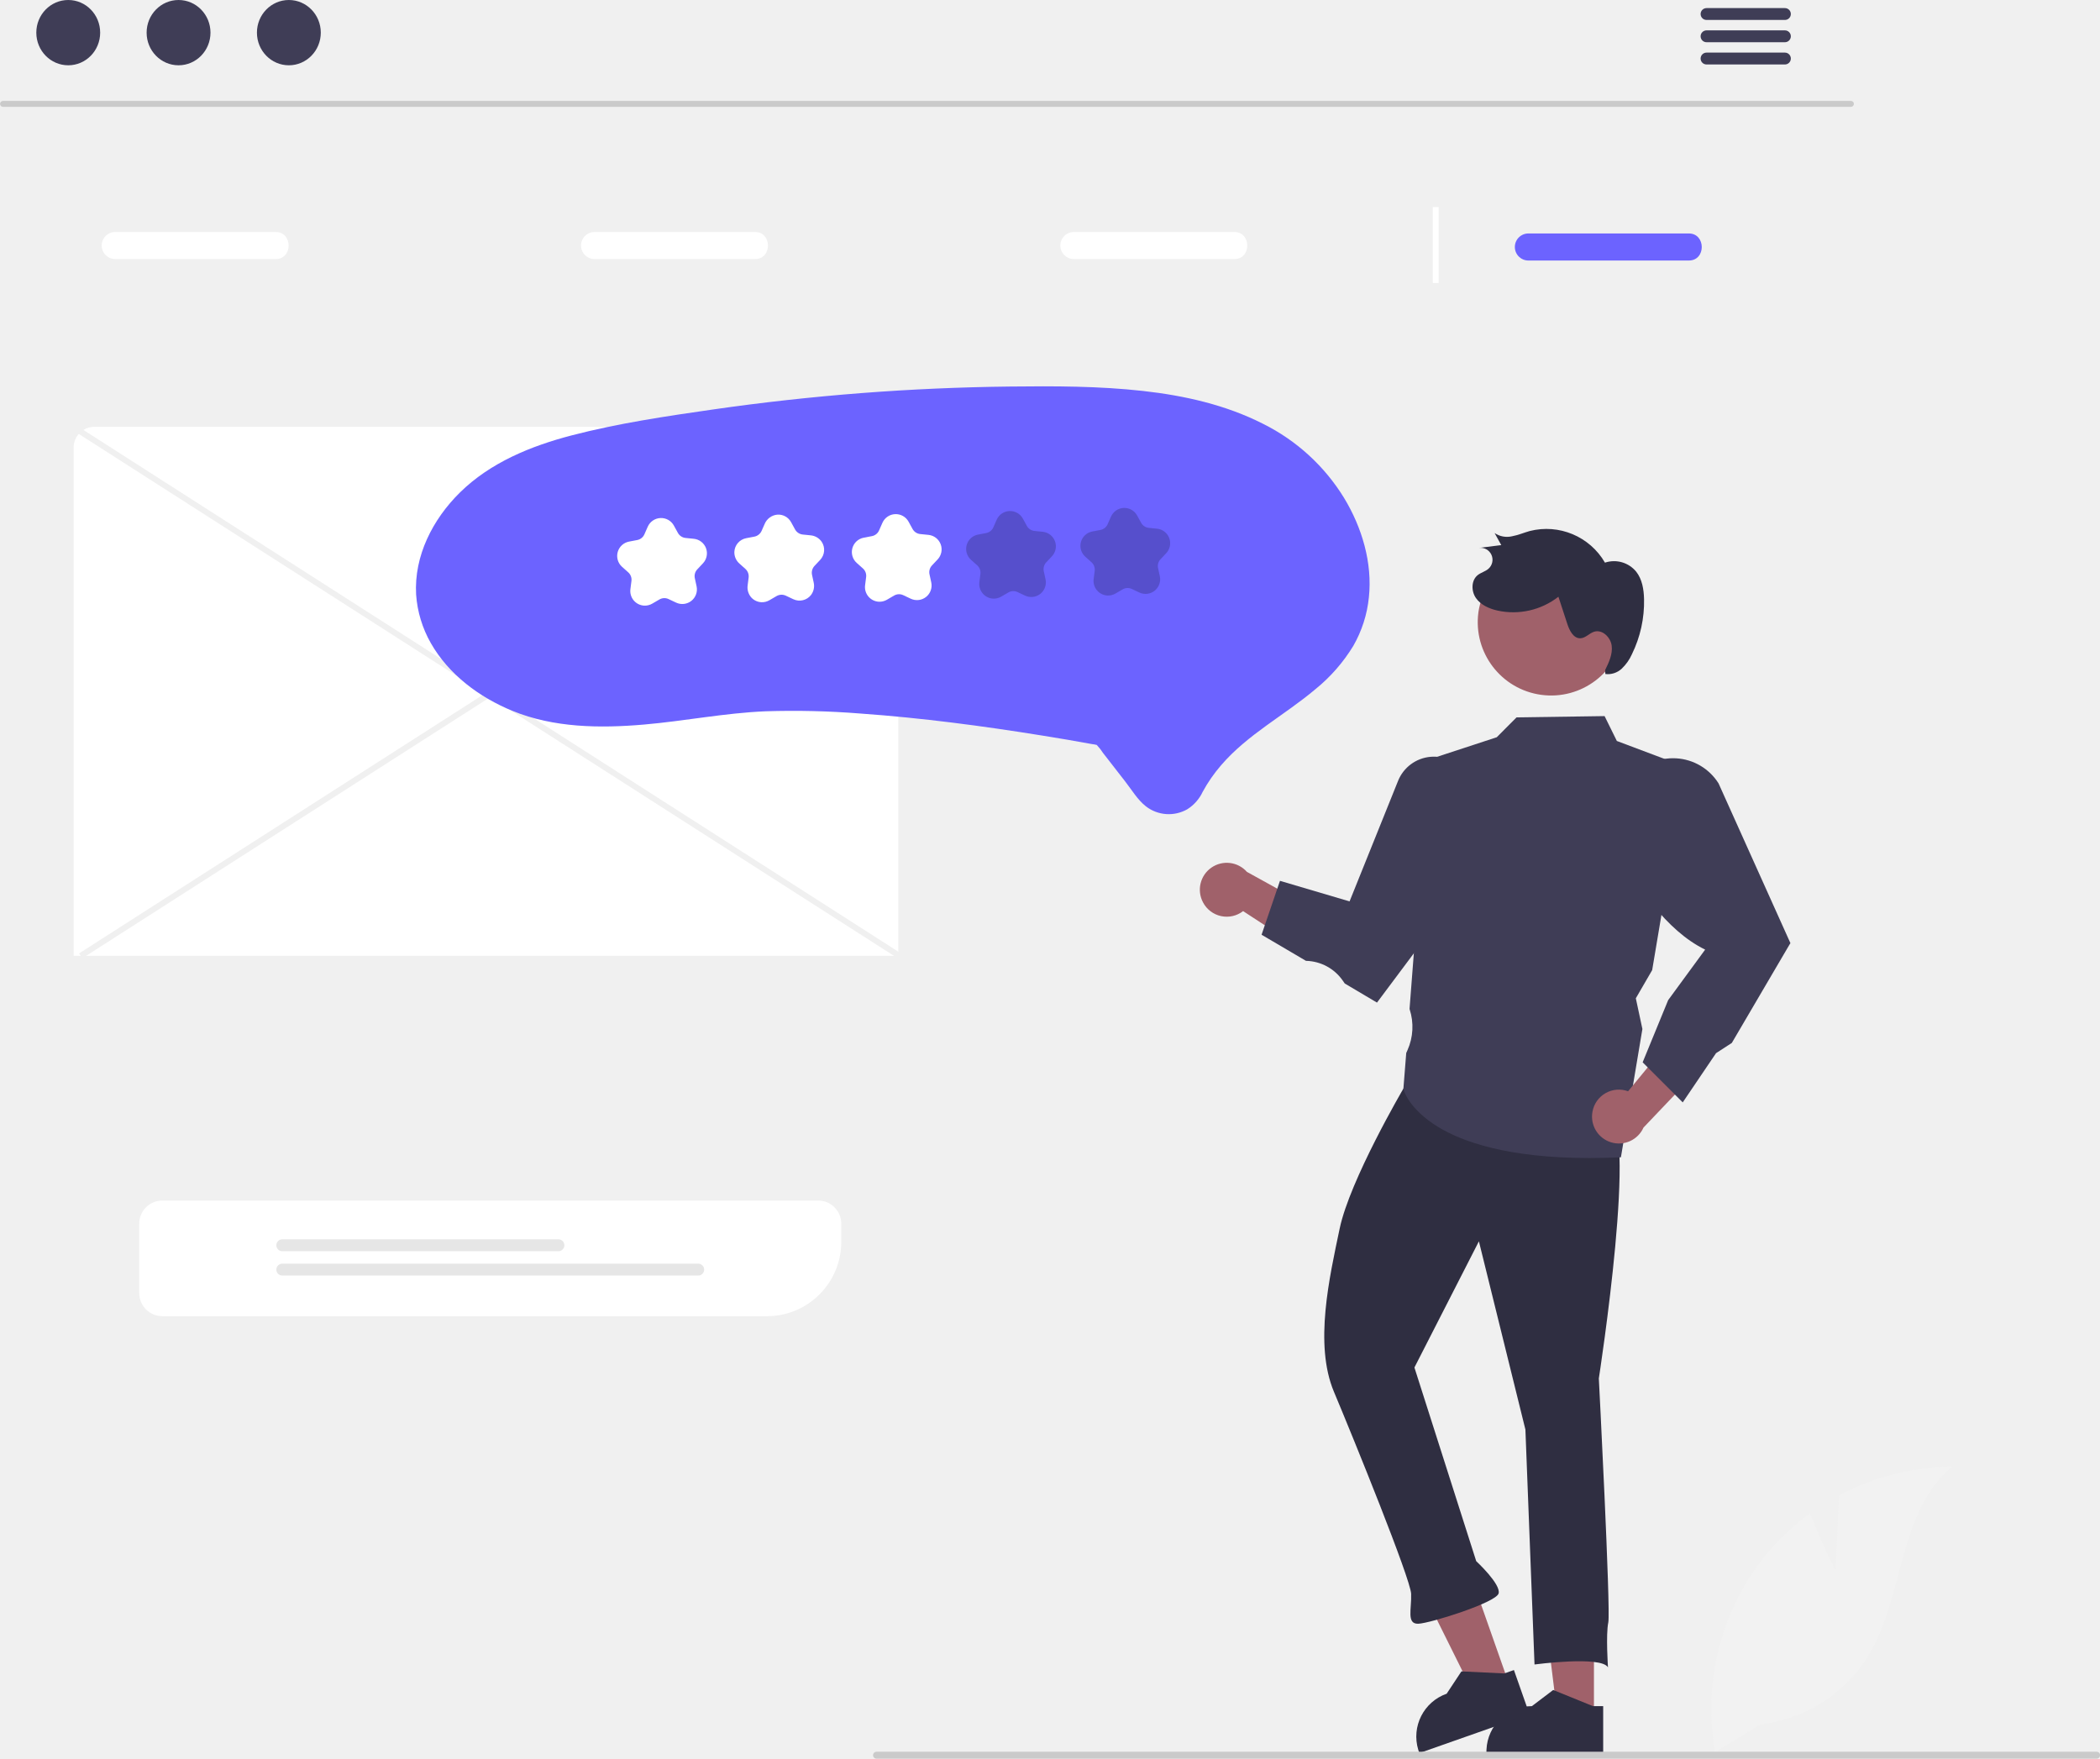
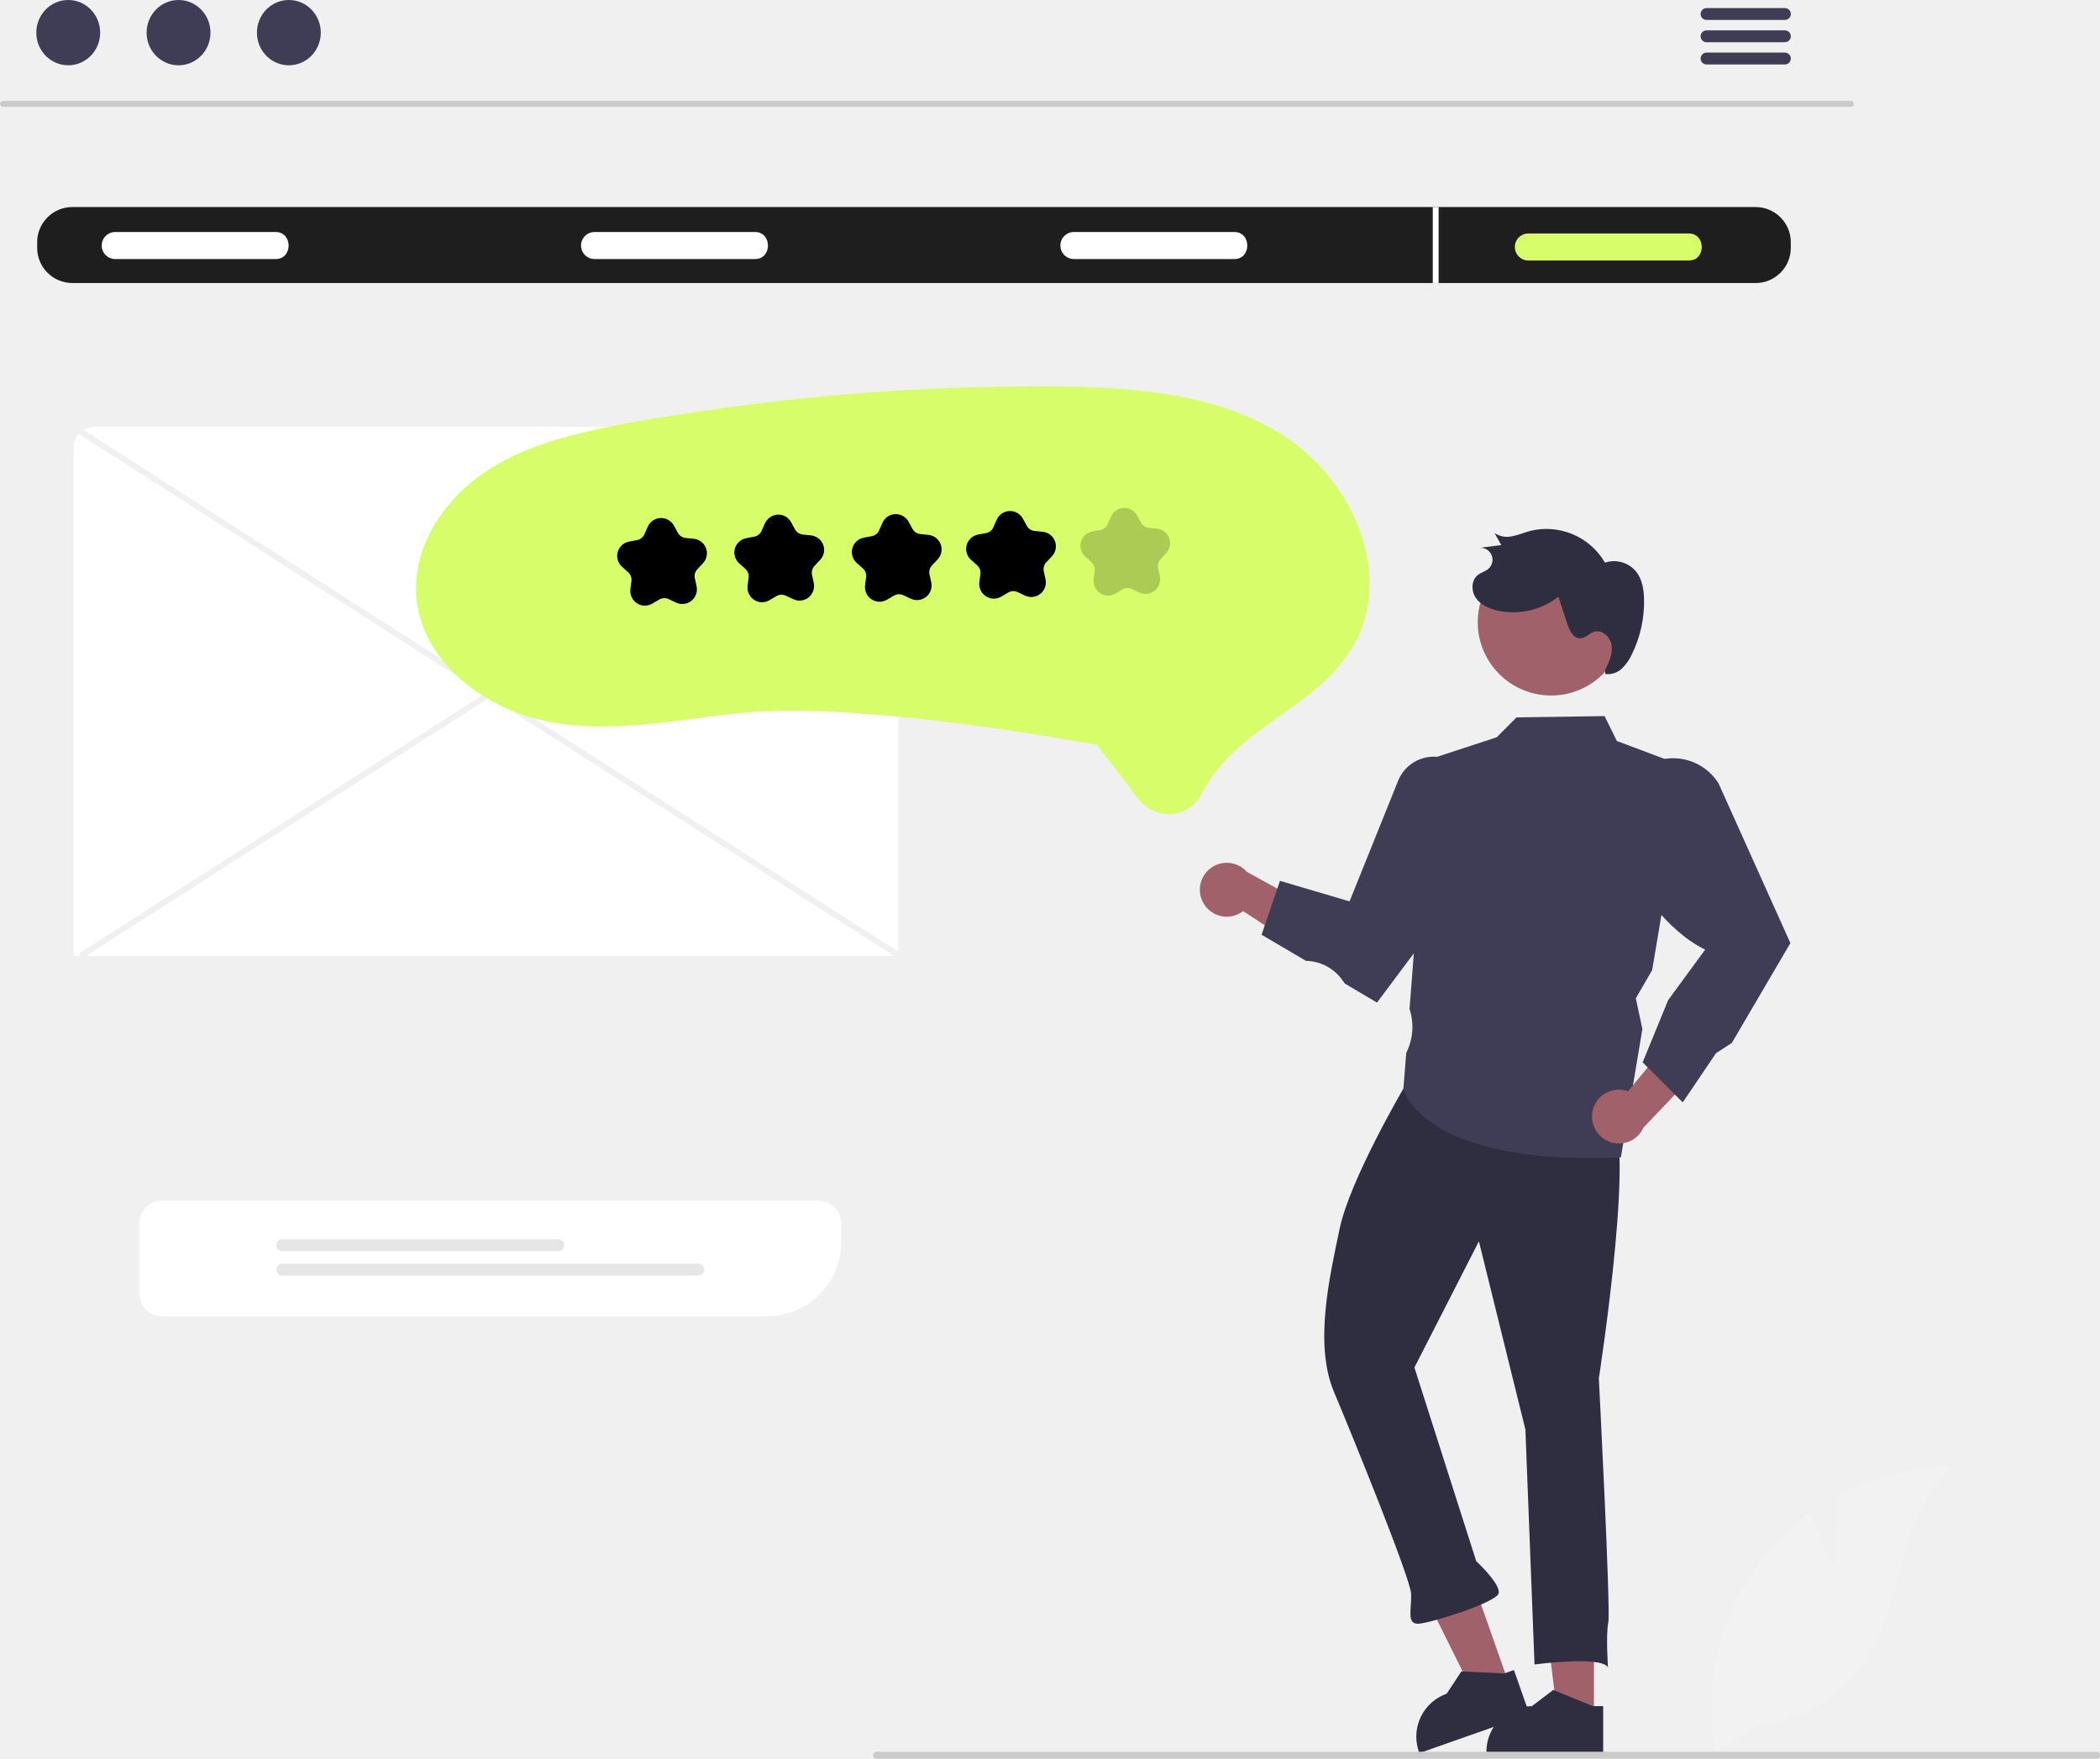
- <svg xmlns="http://www.w3.org/2000/svg" data-name="Layer 1" width="718.509" height="601.718" viewBox="0 0 718.509 601.718">
-   <path d="M895.346,200.623H263.022a1.016,1.016,0,0,1,0-2.031H895.346a1.016,1.016,0,0,1,0,2.031Z" transform="translate(-262.029 -164.07)" fill="#cacaca" />
-   <ellipse cx="23.348" cy="11.169" rx="10.925" ry="11.169" fill="#3f3d56" />
-   <ellipse cx="61.09" cy="11.169" rx="10.925" ry="11.169" fill="#3f3d56" />
-   <ellipse cx="98.832" cy="11.169" rx="10.925" ry="11.169" fill="#3f3d56" />
-   <path d="M872.729,166.838h-26.81a2.03,2.03,0,0,0,0,4.06h26.81a2.03,2.03,0,0,0,0-4.06Z" transform="translate(-262.029 -164.07)" fill="#3f3d56" />
-   <path d="M872.729,174.458h-26.81a2.03,2.03,0,0,0,0,4.06h26.81a2.03,2.03,0,0,0,0-4.06Z" transform="translate(-262.029 -164.07)" fill="#3f3d56" />
-   <path d="M872.729,182.068h-26.81a2.03,2.03,0,0,0,0,4.06h26.81a2.03,2.03,0,0,0,0-4.06Z" transform="translate(-262.029 -164.07)" fill="#3f3d56" />
-   <path d="M862.717,234.906H286.777a12.048,12.048,0,0,0-12.03,12.03v1.94a12.048,12.048,0,0,0,12.03,12.03H862.717a12.048,12.048,0,0,0,12.03-12.03v-1.94A12.048,12.048,0,0,0,862.717,234.906Z" transform="translate(-262.029 -164.07)" fill="#f0f0f0" />
-   <path d="M356.282,252.706H301.459a4.629,4.629,0,0,1,0-9.259h54.823C362.253,243.364,362.312,252.79,356.282,252.706Z" transform="translate(-262.029 -164.07)" fill="#fff" />
-   <path d="M520.282,252.706H465.459a4.629,4.629,0,0,1,0-9.259h54.823C526.253,243.364,526.312,252.79,520.282,252.706Z" transform="translate(-262.029 -164.07)" fill="#fff" />
-   <path d="M684.282,252.706H629.459a4.629,4.629,0,0,1,0-9.259h54.823C690.253,243.364,690.312,252.79,684.282,252.706Z" transform="translate(-262.029 -164.07)" fill="#fff" />
-   <path d="M839.782,253.206H784.959a4.629,4.629,0,0,1,0-9.259h54.823C845.753,243.864,845.812,253.29,839.782,253.206Z" transform="translate(-262.029 -164.07)" fill="#6c63ff" />
-   <rect x="490.218" y="70.836" width="2" height="26" fill="#fff" />
-   <path d="M547.292,619.718H312.239a7.909,7.909,0,0,1-7.9-7.9V577.393a7.909,7.909,0,0,1,7.9-7.9H547.292a7.909,7.909,0,0,1,7.9,7.9V611.819A7.909,7.909,0,0,1,547.292,619.718Z" transform="translate(-262.029 -164.07)" fill="#f0f0f0" />
-   <path d="M524.454,614.39H317.569a7.909,7.909,0,0,1-7.9-7.9v-23.764a7.909,7.909,0,0,1,7.9-7.9h224.395a7.909,7.909,0,0,1,7.9,7.9v6.254A25.438,25.438,0,0,1,524.454,614.39Z" transform="translate(-262.029 -164.07)" fill="#fff" />
-   <path d="M453.09,592.157H358.617a2.037,2.037,0,1,1,0-4.075h94.473a2.037,2.037,0,0,1,0,4.075Z" transform="translate(-262.029 -164.07)" fill="#e6e6e6" />
-   <path d="M500.915,600.49H358.617a2.037,2.037,0,1,1,0-4.075H500.915a2.037,2.037,0,0,1,0,4.075Z" transform="translate(-262.029 -164.07)" fill="#e6e6e6" />
-   <path d="M562.307,530.106H294.297a8.076,8.076,0,0,1-8.066-8.066V317.172a8.075,8.075,0,0,1,8.066-8.066H562.307a8.075,8.075,0,0,1,8.066,8.066V522.04A8.076,8.076,0,0,1,562.307,530.106Z" transform="translate(-262.029 -164.07)" fill="#fff" />
-   <path d="M562.307,531.106H294.297a9.077,9.077,0,0,1-9.066-9.066V317.172a9.077,9.077,0,0,1,9.066-9.066H562.307a9.077,9.077,0,0,1,9.066,9.066V522.04A9.077,9.077,0,0,1,562.307,531.106Zm-268.01-221a7.074,7.074,0,0,0-7.066,7.066V522.04a7.074,7.074,0,0,0,7.066,7.066H562.307a7.074,7.074,0,0,0,7.066-7.066V317.172a7.074,7.074,0,0,0-7.066-7.066Z" transform="translate(-262.029 -164.07)" fill="#f0f0f0" />
-   <path d="M286.85,491.106V522.04a7.458,7.458,0,0,0,7.447,7.447H562.307a7.458,7.458,0,0,0,7.447-7.447V491.106Z" transform="translate(-262.029 -164.07)" fill="#f0f0f0" />
-   <rect x="428.295" y="234.4" width="2" height="333.56" transform="translate(-402.0729 382.3417) rotate(-57.37135)" fill="#f0f0f0" />
-   <rect x="263.309" y="400.18" width="333.56" height="2" transform="translate(-410.4665 131.1432) rotate(-32.62865)" fill="#f0f0f0" />
-   <polygon points="545.364 587.788 532.974 587.787 527.079 539.998 545.366 539.999 545.364 587.788" fill="#a0616a" />
-   <path d="M807.063,747.809l-13.22-5.37-.39-.16-7.3,5.53a15.542,15.542,0,0,0-15.53,14.87c-.02.22-.02.45-.02.68v.51h39.95v-16.06Z" transform="translate(-262.029 -164.07)" fill="#2f2e41" />
-   <polygon points="516.348 576.258 504.66 580.37 483.238 537.245 500.488 531.177 516.348 576.258" fill="#a0616a" />
-   <path d="M776.722,736.618l-14.253-.678-.421-.022-5.051,7.639a15.542,15.542,0,0,0-9.714,19.182c.054.214.13.431.207.648l.169.481,37.685-13.26L780.014,735.46Z" transform="translate(-262.029 -164.07)" fill="#2f2e41" />
-   <path d="M811.771,545.8c11.335-.44-2.706,89.89-2.706,89.89s4.107,79.305,3.237,83.467-.11,15.386-.11,15.386c-2.221-4.042-25.132-.991-25.132-.991l-3.117-80.376-15.913-64.4-22.062,43.168,21.146,66.261s8.563,7.924,7.653,11.055-23.341,10.193-27.463,10.353-2.261-5.072-2.461-10.225-19.596-52.905-26.418-69.152-1.518-39.157,1.964-55.805,21.803-47.889,21.803-47.889C764.933,510.893,800.436,546.239,811.771,545.8Z" transform="translate(-262.029 -164.07)" fill="#2f2e41" />
-   <path d="M673.634,472.802a9.159,9.159,0,0,0,13.72,2.995l27.258,17.784-.083-16.913L688.657,462.373a9.208,9.208,0,0,0-15.024,10.428Z" transform="translate(-262.029 -164.07)" fill="#a0616a" />
-   <path d="M805.884,560.28c-28.11.001-43.601-5.626-51.827-10.65-10.059-6.144-11.78-12.622-11.848-12.896l-.02-.078.979-12.32.428-.959a19.505,19.505,0,0,0,.734-14.007l-.031-.095.008-.099,6.573-85.245,23.26-7.619,6.767-6.799,30.127-.437,4.198,8.51,23.751,8.941L827.315,495.986l-5.594,9.642L823.972,516.13l-.016.095-7.338,43.8-.404.018Q810.785,560.285,805.884,560.28Z" transform="translate(-262.029 -164.07)" fill="#3f3d56" />
-   <path d="M733.162,507.099l-11.028-6.538-.691-.998a15.734,15.734,0,0,0-12.454-6.748l-.128-.004L693.672,483.881l6.296-18.443,23.81,7.034,16.6-41.245a13.199,13.199,0,0,1,23.476-2.006,13.624,13.624,0,0,1,1.967,7.205v26.987l-.1.134Z" transform="translate(-262.029 -164.07)" fill="#3f3d56" />
-   <path d="M806.889,544.418a9.159,9.159,0,0,1,12.187-6.979l20.656-25.152,5.002,16.156-20.382,21.408a9.208,9.208,0,0,1-17.462-5.433Z" transform="translate(-262.029 -164.07)" fill="#a0616a" />
-   <path d="M837.773,541.239,824.057,527.522l8.731-21.274,12.654-17.278c-13.484-6.564-23.605-22.115-30.939-34.988l-.083-.145,1.826-14.304a18.367,18.367,0,0,1,3.874-9.143,18.37,18.37,0,0,1,29.909,1.709l24.592,54.668-.277.413-19.78,33.719-5.398,3.501Z" transform="translate(-262.029 -164.07)" fill="#3f3d56" />
-   <path d="M817.602,380.403a25.105,25.105,0,0,1-49.751-6.771l.049-.356a25.105,25.105,0,0,1,49.694,7.126Z" transform="translate(-262.029 -164.07)" fill="#a0616a" />
-   <path d="M811.213,393.333c1.289-2.619,2.614-5.43,2.251-8.327s-3.203-5.665-5.992-4.804c-1.668.515-2.928,2.162-4.672,2.246-2.399.116-3.774-2.629-4.521-4.912l-3.041-9.297a25.154,25.154,0,0,1-20.891,4.721c-2.823-.646-5.676-1.904-7.332-4.28s-1.646-6.062.625-7.858c1.114-.881,2.596-1.216,3.661-2.156a4.102,4.102,0,0,0-3.276-7.139l7.657-.957-2.281-4.126a7.535,7.535,0,0,0,5.992,1.099c2.06-.371,4-1.219,6.015-1.785a23.152,23.152,0,0,1,25.754,10.815,9.802,9.802,0,0,1,10.687,3.086c2.05,2.602,2.607,6.073,2.687,9.384a40.715,40.715,0,0,1-4.15,18.86,15.451,15.451,0,0,1-3.487,4.946,6.978,6.978,0,0,1-5.601,1.832" transform="translate(-262.029 -164.07)" fill="#2f2e41" />
-   <path d="M404.402,367.503a38.992,38.992,0,0,0,5.04,16.616c6.127,10.761,16.635,18.552,27.952,23.183,14.139,5.786,29.9,5.964,44.905,4.674,13.937-1.198,27.732-3.976,41.72-4.548a290.674,290.674,0,0,1,32.435.774c20.932,1.486,41.776,4.242,62.487,7.584q8.413,1.341,16.791,2.881a8.305,8.305,0,0,1,1.559.29c.101.042.264.009.357.068.169.106-.682-.269-.166.157A15.474,15.474,0,0,1,639.394,421.642l7.649,9.843c2.193,2.823,4.229,6.252,7.064,8.477a12.791,12.791,0,0,0,14.159.987,14.15,14.15,0,0,0,5.265-5.981,51.617,51.617,0,0,1,6.261-9.038c9.1-10.616,21.747-17.145,32.325-26.077a57.575,57.575,0,0,0,12.928-14.778,41.79,41.79,0,0,0,5.341-16.595c1.267-11.871-2.376-23.978-8.503-34.077a68.072,68.072,0,0,0-27.634-25.294c-12.802-6.522-26.968-9.699-41.168-11.282-15.076-1.681-30.328-1.676-45.478-1.506q-25.504.284-50.915,2.243-25.446,1.97-50.691,5.599c-16.149,2.322-32.496,4.742-48.304,8.85-13.965,3.629-27.89,9.302-38.319,19.581C410.103,341.735,403.654,354.241,404.402,367.503Z" transform="translate(-262.029 -164.07)" fill="#6c63ff" />
-   <path d="M482.463,371.28a5.007,5.007,0,0,1-4.743-5.624l.359-2.825a3.373,3.373,0,0,0-1.098-2.937l-2.122-1.896a4.993,4.993,0,0,1,2.395-8.628l2.797-.531a3.367,3.367,0,0,0,2.453-1.949l1.148-2.607a4.994,4.994,0,0,1,8.947-.388l1.369,2.496a3.368,3.368,0,0,0,2.615,1.733l2.832.286a4.993,4.993,0,0,1,3.134,8.389l-1.95,2.074a3.361,3.361,0,0,0-.838,3.019l.602,2.784a4.993,4.993,0,0,1-7.009,5.572l-2.575-1.213a3.36,3.36,0,0,0-3.132.135l-2.461,1.433A4.999,4.999,0,0,1,482.463,371.28Z" transform="translate(-262.029 -164.07)" fill="#fff" />
-   <path d="M522.558,370.115a5.043,5.043,0,0,1-3.363-1.502,5.173,5.173,0,0,1-1.354-4.323l.329-2.592a3.432,3.432,0,0,0-1.118-2.992l-1.968-1.759a5.133,5.133,0,0,1-1.799-4.029,4.991,4.991,0,0,1,4.065-4.715l2.765-.525a3.431,3.431,0,0,0,2.5-1.988l1.03-2.34a5.225,5.225,0,0,1,4.406-3.206,4.968,4.968,0,0,1,4.644,2.584l1.353,2.467a3.433,3.433,0,0,0,2.665,1.765l2.625.265a5.131,5.131,0,0,1,3.825,2.204,4.993,4.993,0,0,1-.518,6.202l-1.928,2.049a3.43,3.43,0,0,0-.854,3.075l.556,2.571a5.155,5.155,0,0,1-.906,4.319,4.98,4.98,0,0,1-6.064,1.435l-2.549-1.201a3.429,3.429,0,0,0-3.187.139l-2.432,1.416A4.999,4.999,0,0,1,522.558,370.115Z" transform="translate(-262.029 -164.07)" fill="#fff" />
-   <path d="M562.757,369.945a5.007,5.007,0,0,1-4.743-5.624l.359-2.825a3.373,3.373,0,0,0-1.098-2.937l-2.122-1.896a4.993,4.993,0,0,1,2.395-8.628l2.797-.531a3.367,3.367,0,0,0,2.453-1.949l1.148-2.607a4.994,4.994,0,0,1,8.947-.388l1.369,2.496a3.368,3.368,0,0,0,2.614,1.733l2.832.286a4.993,4.993,0,0,1,3.134,8.389l-1.95,2.074a3.361,3.361,0,0,0-.838,3.019l.602,2.784a4.993,4.993,0,0,1-7.009,5.572l-2.575-1.213a3.36,3.36,0,0,0-3.132.135l-2.461,1.433A4.999,4.999,0,0,1,562.757,369.945Z" transform="translate(-262.029 -164.07)" fill="#fff" />
-   <path d="M601.858,368.884a5.007,5.007,0,0,1-4.743-5.624l.359-2.825a3.373,3.373,0,0,0-1.098-2.937l-2.122-1.896a4.993,4.993,0,0,1,2.395-8.628l2.797-.531a3.367,3.367,0,0,0,2.453-1.949l1.148-2.607a4.994,4.994,0,0,1,8.947-.388l1.369,2.496a3.368,3.368,0,0,0,2.614,1.733l2.832.286a4.993,4.993,0,0,1,3.134,8.389l-1.95,2.074a3.361,3.361,0,0,0-.838,3.019l.602,2.784a4.993,4.993,0,0,1-7.009,5.572l-2.575-1.213a3.36,3.36,0,0,0-3.132.135l-2.461,1.433A4.999,4.999,0,0,1,601.858,368.884Z" transform="translate(-262.029 -164.07)" opacity="0.2" />
-   <path d="M640.959,367.824a5.007,5.007,0,0,1-4.743-5.624l.359-2.825a3.373,3.373,0,0,0-1.098-2.937l-2.122-1.896a4.993,4.993,0,0,1,2.395-8.628l2.797-.531a3.367,3.367,0,0,0,2.453-1.949l1.148-2.607a4.994,4.994,0,0,1,8.947-.388l1.369,2.496a3.368,3.368,0,0,0,2.615,1.733l2.832.286a4.993,4.993,0,0,1,3.134,8.389l-1.95,2.074a3.361,3.361,0,0,0-.838,3.019l.602,2.784a4.993,4.993,0,0,1-7.009,5.572l-2.575-1.213a3.36,3.36,0,0,0-3.132.135l-2.461,1.433A4.999,4.999,0,0,1,640.959,367.824Z" transform="translate(-262.029 -164.07)" opacity="0.2" />
-   <path d="M890.071,701.439,891.215,675.72a83.066,83.066,0,0,1,38.745-9.808c-18.608,15.214-16.283,44.541-28.899,65A49.964,49.964,0,0,1,864.421,754.001l-15.572,9.534a83.724,83.724,0,0,1,17.647-67.845,80.874,80.874,0,0,1,14.863-13.81C885.088,691.714,890.071,701.439,890.071,701.439Z" transform="translate(-262.029 -164.07)" fill="#f2f2f2" />
-   <path d="M979.347,765.788H561.965a1.191,1.191,0,1,1,0-2.381H979.347a1.191,1.191,0,1,1,0,2.381Z" transform="translate(-262.029 -164.07)" fill="#cacaca" />
+ <svg xmlns="http://www.w3.org/2000/svg" data-name="Layer 1" width="718.509" height="601.718" viewBox="0 0 718.509 601.718" version="1.1" id="svg86">
+   <defs id="defs90" />
+   <path d="M895.346,200.623H263.022a1.016,1.016,0,0,1,0-2.031H895.346a1.016,1.016,0,0,1,0,2.031Z" transform="translate(-262.029 -164.07)" fill="#cacaca" id="path2" />
+   <ellipse cx="23.348" cy="11.169" rx="10.925" ry="11.169" fill="#3f3d56" id="ellipse4" />
+   <ellipse cx="61.09" cy="11.169" rx="10.925" ry="11.169" fill="#3f3d56" id="ellipse6" />
+   <ellipse cx="98.832" cy="11.169" rx="10.925" ry="11.169" fill="#3f3d56" id="ellipse8" />
+   <path d="M872.729,166.838h-26.81a2.03,2.03,0,0,0,0,4.06h26.81a2.03,2.03,0,0,0,0-4.06Z" transform="translate(-262.029 -164.07)" fill="#3f3d56" id="path10" />
+   <path d="M872.729,174.458h-26.81a2.03,2.03,0,0,0,0,4.06h26.81a2.03,2.03,0,0,0,0-4.06Z" transform="translate(-262.029 -164.07)" fill="#3f3d56" id="path12" />
+   <path d="M872.729,182.068h-26.81a2.03,2.03,0,0,0,0,4.06h26.81a2.03,2.03,0,0,0,0-4.06Z" transform="translate(-262.029 -164.07)" fill="#3f3d56" id="path14" />
+   <path d="M862.717,234.906H286.777a12.048,12.048,0,0,0-12.03,12.03v1.94a12.048,12.048,0,0,0,12.03,12.03H862.717a12.048,12.048,0,0,0,12.03-12.03v-1.94A12.048,12.048,0,0,0,862.717,234.906Z" transform="translate(-262.029 -164.07)" fill="#f0f0f0" id="path16" style="fill:#1f1e1e;fill-opacity:1" />
+   <path d="M356.282,252.706H301.459a4.629,4.629,0,0,1,0-9.259h54.823C362.253,243.364,362.312,252.79,356.282,252.706Z" transform="translate(-262.029 -164.07)" fill="#fff" id="path18" />
+   <path d="M520.282,252.706H465.459a4.629,4.629,0,0,1,0-9.259h54.823C526.253,243.364,526.312,252.79,520.282,252.706Z" transform="translate(-262.029 -164.07)" fill="#fff" id="path20" />
+   <path d="M684.282,252.706H629.459a4.629,4.629,0,0,1,0-9.259h54.823C690.253,243.364,690.312,252.79,684.282,252.706Z" transform="translate(-262.029 -164.07)" fill="#fff" id="path22" />
+   <path d="M839.782,253.206H784.959a4.629,4.629,0,0,1,0-9.259h54.823C845.753,243.864,845.812,253.29,839.782,253.206Z" transform="translate(-262.029 -164.07)" fill="#6c63ff" id="path24" style="fill:#d7fe6a;fill-opacity:1" />
+   <rect x="490.218" y="70.836" width="2" height="26" fill="#fff" id="rect26" />
+   <path d="M547.292,619.718H312.239a7.909,7.909,0,0,1-7.9-7.9V577.393a7.909,7.909,0,0,1,7.9-7.9H547.292a7.909,7.909,0,0,1,7.9,7.9V611.819A7.909,7.909,0,0,1,547.292,619.718Z" transform="translate(-262.029 -164.07)" fill="#f0f0f0" id="path28" />
+   <path d="M524.454,614.39H317.569a7.909,7.909,0,0,1-7.9-7.9v-23.764a7.909,7.909,0,0,1,7.9-7.9h224.395a7.909,7.909,0,0,1,7.9,7.9v6.254A25.438,25.438,0,0,1,524.454,614.39Z" transform="translate(-262.029 -164.07)" fill="#fff" id="path30" />
+   <path d="M453.09,592.157H358.617a2.037,2.037,0,1,1,0-4.075h94.473a2.037,2.037,0,0,1,0,4.075Z" transform="translate(-262.029 -164.07)" fill="#e6e6e6" id="path32" />
+   <path d="M500.915,600.49H358.617a2.037,2.037,0,1,1,0-4.075H500.915a2.037,2.037,0,0,1,0,4.075Z" transform="translate(-262.029 -164.07)" fill="#e6e6e6" id="path34" />
+   <path d="M562.307,530.106H294.297a8.076,8.076,0,0,1-8.066-8.066V317.172a8.075,8.075,0,0,1,8.066-8.066H562.307a8.075,8.075,0,0,1,8.066,8.066V522.04A8.076,8.076,0,0,1,562.307,530.106Z" transform="translate(-262.029 -164.07)" fill="#fff" id="path36" />
+   <path d="M562.307,531.106H294.297a9.077,9.077,0,0,1-9.066-9.066V317.172a9.077,9.077,0,0,1,9.066-9.066H562.307a9.077,9.077,0,0,1,9.066,9.066V522.04A9.077,9.077,0,0,1,562.307,531.106Zm-268.01-221a7.074,7.074,0,0,0-7.066,7.066V522.04a7.074,7.074,0,0,0,7.066,7.066H562.307a7.074,7.074,0,0,0,7.066-7.066V317.172a7.074,7.074,0,0,0-7.066-7.066Z" transform="translate(-262.029 -164.07)" fill="#f0f0f0" id="path38" />
+   <path d="M286.85,491.106V522.04a7.458,7.458,0,0,0,7.447,7.447H562.307a7.458,7.458,0,0,0,7.447-7.447V491.106Z" transform="translate(-262.029 -164.07)" fill="#f0f0f0" id="path40" />
+   <rect x="428.295" y="234.4" width="2" height="333.56" transform="translate(-402.0729 382.3417) rotate(-57.37135)" fill="#f0f0f0" id="rect42" />
+   <rect x="263.309" y="400.18" width="333.56" height="2" transform="translate(-410.4665 131.1432) rotate(-32.62865)" fill="#f0f0f0" id="rect44" />
+   <polygon points="545.364 587.788 532.974 587.787 527.079 539.998 545.366 539.999 545.364 587.788" fill="#a0616a" id="polygon46" />
+   <path d="M807.063,747.809l-13.22-5.37-.39-.16-7.3,5.53a15.542,15.542,0,0,0-15.53,14.87c-.02.22-.02.45-.02.68v.51h39.95v-16.06Z" transform="translate(-262.029 -164.07)" fill="#2f2e41" id="path48" />
+   <polygon points="516.348 576.258 504.66 580.37 483.238 537.245 500.488 531.177 516.348 576.258" fill="#a0616a" id="polygon50" />
+   <path d="M776.722,736.618l-14.253-.678-.421-.022-5.051,7.639a15.542,15.542,0,0,0-9.714,19.182c.054.214.13.431.207.648l.169.481,37.685-13.26L780.014,735.46Z" transform="translate(-262.029 -164.07)" fill="#2f2e41" id="path52" />
+   <path d="M811.771,545.8c11.335-.44-2.706,89.89-2.706,89.89s4.107,79.305,3.237,83.467-.11,15.386-.11,15.386c-2.221-4.042-25.132-.991-25.132-.991l-3.117-80.376-15.913-64.4-22.062,43.168,21.146,66.261s8.563,7.924,7.653,11.055-23.341,10.193-27.463,10.353-2.261-5.072-2.461-10.225-19.596-52.905-26.418-69.152-1.518-39.157,1.964-55.805,21.803-47.889,21.803-47.889C764.933,510.893,800.436,546.239,811.771,545.8Z" transform="translate(-262.029 -164.07)" fill="#2f2e41" id="path54" />
+   <path d="M673.634,472.802a9.159,9.159,0,0,0,13.72,2.995l27.258,17.784-.083-16.913L688.657,462.373a9.208,9.208,0,0,0-15.024,10.428Z" transform="translate(-262.029 -164.07)" fill="#a0616a" id="path56" />
+   <path d="M805.884,560.28c-28.11.001-43.601-5.626-51.827-10.65-10.059-6.144-11.78-12.622-11.848-12.896l-.02-.078.979-12.32.428-.959a19.505,19.505,0,0,0,.734-14.007l-.031-.095.008-.099,6.573-85.245,23.26-7.619,6.767-6.799,30.127-.437,4.198,8.51,23.751,8.941L827.315,495.986l-5.594,9.642L823.972,516.13l-.016.095-7.338,43.8-.404.018Q810.785,560.285,805.884,560.28Z" transform="translate(-262.029 -164.07)" fill="#3f3d56" id="path58" />
+   <path d="M733.162,507.099l-11.028-6.538-.691-.998a15.734,15.734,0,0,0-12.454-6.748l-.128-.004L693.672,483.881l6.296-18.443,23.81,7.034,16.6-41.245a13.199,13.199,0,0,1,23.476-2.006,13.624,13.624,0,0,1,1.967,7.205v26.987l-.1.134Z" transform="translate(-262.029 -164.07)" fill="#3f3d56" id="path60" />
+   <path d="M806.889,544.418a9.159,9.159,0,0,1,12.187-6.979l20.656-25.152,5.002,16.156-20.382,21.408a9.208,9.208,0,0,1-17.462-5.433Z" transform="translate(-262.029 -164.07)" fill="#a0616a" id="path62" />
+   <path d="M837.773,541.239,824.057,527.522l8.731-21.274,12.654-17.278c-13.484-6.564-23.605-22.115-30.939-34.988l-.083-.145,1.826-14.304a18.367,18.367,0,0,1,3.874-9.143,18.37,18.37,0,0,1,29.909,1.709l24.592,54.668-.277.413-19.78,33.719-5.398,3.501Z" transform="translate(-262.029 -164.07)" fill="#3f3d56" id="path64" />
+   <path d="M817.602,380.403a25.105,25.105,0,0,1-49.751-6.771l.049-.356a25.105,25.105,0,0,1,49.694,7.126Z" transform="translate(-262.029 -164.07)" fill="#a0616a" id="path66" />
+   <path d="M811.213,393.333c1.289-2.619,2.614-5.43,2.251-8.327s-3.203-5.665-5.992-4.804c-1.668.515-2.928,2.162-4.672,2.246-2.399.116-3.774-2.629-4.521-4.912l-3.041-9.297a25.154,25.154,0,0,1-20.891,4.721c-2.823-.646-5.676-1.904-7.332-4.28s-1.646-6.062.625-7.858c1.114-.881,2.596-1.216,3.661-2.156a4.102,4.102,0,0,0-3.276-7.139l7.657-.957-2.281-4.126a7.535,7.535,0,0,0,5.992,1.099c2.06-.371,4-1.219,6.015-1.785a23.152,23.152,0,0,1,25.754,10.815,9.802,9.802,0,0,1,10.687,3.086c2.05,2.602,2.607,6.073,2.687,9.384a40.715,40.715,0,0,1-4.15,18.86,15.451,15.451,0,0,1-3.487,4.946,6.978,6.978,0,0,1-5.601,1.832" transform="translate(-262.029 -164.07)" fill="#2f2e41" id="path68" />
+   <path d="M404.402,367.503a38.992,38.992,0,0,0,5.04,16.616c6.127,10.761,16.635,18.552,27.952,23.183,14.139,5.786,29.9,5.964,44.905,4.674,13.937-1.198,27.732-3.976,41.72-4.548a290.674,290.674,0,0,1,32.435.774c20.932,1.486,41.776,4.242,62.487,7.584q8.413,1.341,16.791,2.881a8.305,8.305,0,0,1,1.559.29c.101.042.264.009.357.068.169.106-.682-.269-.166.157A15.474,15.474,0,0,1,639.394,421.642l7.649,9.843c2.193,2.823,4.229,6.252,7.064,8.477a12.791,12.791,0,0,0,14.159.987,14.15,14.15,0,0,0,5.265-5.981,51.617,51.617,0,0,1,6.261-9.038c9.1-10.616,21.747-17.145,32.325-26.077a57.575,57.575,0,0,0,12.928-14.778,41.79,41.79,0,0,0,5.341-16.595c1.267-11.871-2.376-23.978-8.503-34.077a68.072,68.072,0,0,0-27.634-25.294c-12.802-6.522-26.968-9.699-41.168-11.282-15.076-1.681-30.328-1.676-45.478-1.506q-25.504.284-50.915,2.243-25.446,1.97-50.691,5.599c-16.149,2.322-32.496,4.742-48.304,8.85-13.965,3.629-27.89,9.302-38.319,19.581C410.103,341.735,403.654,354.241,404.402,367.503Z" transform="translate(-262.029 -164.07)" fill="#6c63ff" id="path70" style="fill:#d7fe6a;fill-opacity:1" />
+   <path d="M482.463,371.28a5.007,5.007,0,0,1-4.743-5.624l.359-2.825a3.373,3.373,0,0,0-1.098-2.937l-2.122-1.896a4.993,4.993,0,0,1,2.395-8.628l2.797-.531a3.367,3.367,0,0,0,2.453-1.949l1.148-2.607a4.994,4.994,0,0,1,8.947-.388l1.369,2.496a3.368,3.368,0,0,0,2.615,1.733l2.832.286a4.993,4.993,0,0,1,3.134,8.389l-1.95,2.074a3.361,3.361,0,0,0-.838,3.019l.602,2.784a4.993,4.993,0,0,1-7.009,5.572l-2.575-1.213a3.36,3.36,0,0,0-3.132.135l-2.461,1.433A4.999,4.999,0,0,1,482.463,371.28Z" transform="translate(-262.029 -164.07)" fill="#fff" id="path72" style="fill:#000000;fill-opacity:1" />
+   <path d="M522.558,370.115a5.043,5.043,0,0,1-3.363-1.502,5.173,5.173,0,0,1-1.354-4.323l.329-2.592a3.432,3.432,0,0,0-1.118-2.992l-1.968-1.759a5.133,5.133,0,0,1-1.799-4.029,4.991,4.991,0,0,1,4.065-4.715l2.765-.525a3.431,3.431,0,0,0,2.5-1.988l1.03-2.34a5.225,5.225,0,0,1,4.406-3.206,4.968,4.968,0,0,1,4.644,2.584l1.353,2.467a3.433,3.433,0,0,0,2.665,1.765l2.625.265a5.131,5.131,0,0,1,3.825,2.204,4.993,4.993,0,0,1-.518,6.202l-1.928,2.049a3.43,3.43,0,0,0-.854,3.075l.556,2.571a5.155,5.155,0,0,1-.906,4.319,4.98,4.98,0,0,1-6.064,1.435l-2.549-1.201a3.429,3.429,0,0,0-3.187.139l-2.432,1.416A4.999,4.999,0,0,1,522.558,370.115Z" transform="translate(-262.029 -164.07)" fill="#fff" id="path74" style="fill:#000000;fill-opacity:1" />
+   <path d="M562.757,369.945a5.007,5.007,0,0,1-4.743-5.624l.359-2.825a3.373,3.373,0,0,0-1.098-2.937l-2.122-1.896a4.993,4.993,0,0,1,2.395-8.628l2.797-.531a3.367,3.367,0,0,0,2.453-1.949l1.148-2.607a4.994,4.994,0,0,1,8.947-.388l1.369,2.496a3.368,3.368,0,0,0,2.614,1.733l2.832.286a4.993,4.993,0,0,1,3.134,8.389l-1.95,2.074a3.361,3.361,0,0,0-.838,3.019l.602,2.784a4.993,4.993,0,0,1-7.009,5.572l-2.575-1.213a3.36,3.36,0,0,0-3.132.135l-2.461,1.433A4.999,4.999,0,0,1,562.757,369.945Z" transform="translate(-262.029 -164.07)" fill="#fff" id="path76" style="fill:#000000;fill-opacity:1" />
+   <path d="M601.858,368.884a5.007,5.007,0,0,1-4.743-5.624l.359-2.825a3.373,3.373,0,0,0-1.098-2.937l-2.122-1.896a4.993,4.993,0,0,1,2.395-8.628l2.797-.531a3.367,3.367,0,0,0,2.453-1.949l1.148-2.607a4.994,4.994,0,0,1,8.947-.388l1.369,2.496a3.368,3.368,0,0,0,2.614,1.733l2.832.286a4.993,4.993,0,0,1,3.134,8.389l-1.95,2.074a3.361,3.361,0,0,0-.838,3.019l.602,2.784a4.993,4.993,0,0,1-7.009,5.572l-2.575-1.213a3.36,3.36,0,0,0-3.132.135l-2.461,1.433A4.999,4.999,0,0,1,601.858,368.884Z" transform="translate(-262.029 -164.07)" opacity="0.2" id="path78" style="fill:#000000;fill-opacity:1;opacity:1" />
+   <path d="M640.959,367.824a5.007,5.007,0,0,1-4.743-5.624l.359-2.825a3.373,3.373,0,0,0-1.098-2.937l-2.122-1.896a4.993,4.993,0,0,1,2.395-8.628l2.797-.531a3.367,3.367,0,0,0,2.453-1.949l1.148-2.607a4.994,4.994,0,0,1,8.947-.388l1.369,2.496a3.368,3.368,0,0,0,2.615,1.733l2.832.286a4.993,4.993,0,0,1,3.134,8.389l-1.95,2.074a3.361,3.361,0,0,0-.838,3.019l.602,2.784a4.993,4.993,0,0,1-7.009,5.572l-2.575-1.213a3.36,3.36,0,0,0-3.132.135l-2.461,1.433A4.999,4.999,0,0,1,640.959,367.824Z" transform="translate(-262.029 -164.07)" opacity="0.2" id="path80" />
+   <path d="M890.071,701.439,891.215,675.72a83.066,83.066,0,0,1,38.745-9.808c-18.608,15.214-16.283,44.541-28.899,65A49.964,49.964,0,0,1,864.421,754.001l-15.572,9.534a83.724,83.724,0,0,1,17.647-67.845,80.874,80.874,0,0,1,14.863-13.81C885.088,691.714,890.071,701.439,890.071,701.439Z" transform="translate(-262.029 -164.07)" fill="#f2f2f2" id="path82" />
+   <path d="M979.347,765.788H561.965a1.191,1.191,0,1,1,0-2.381H979.347a1.191,1.191,0,1,1,0,2.381Z" transform="translate(-262.029 -164.07)" fill="#cacaca" id="path84" />
</svg>
